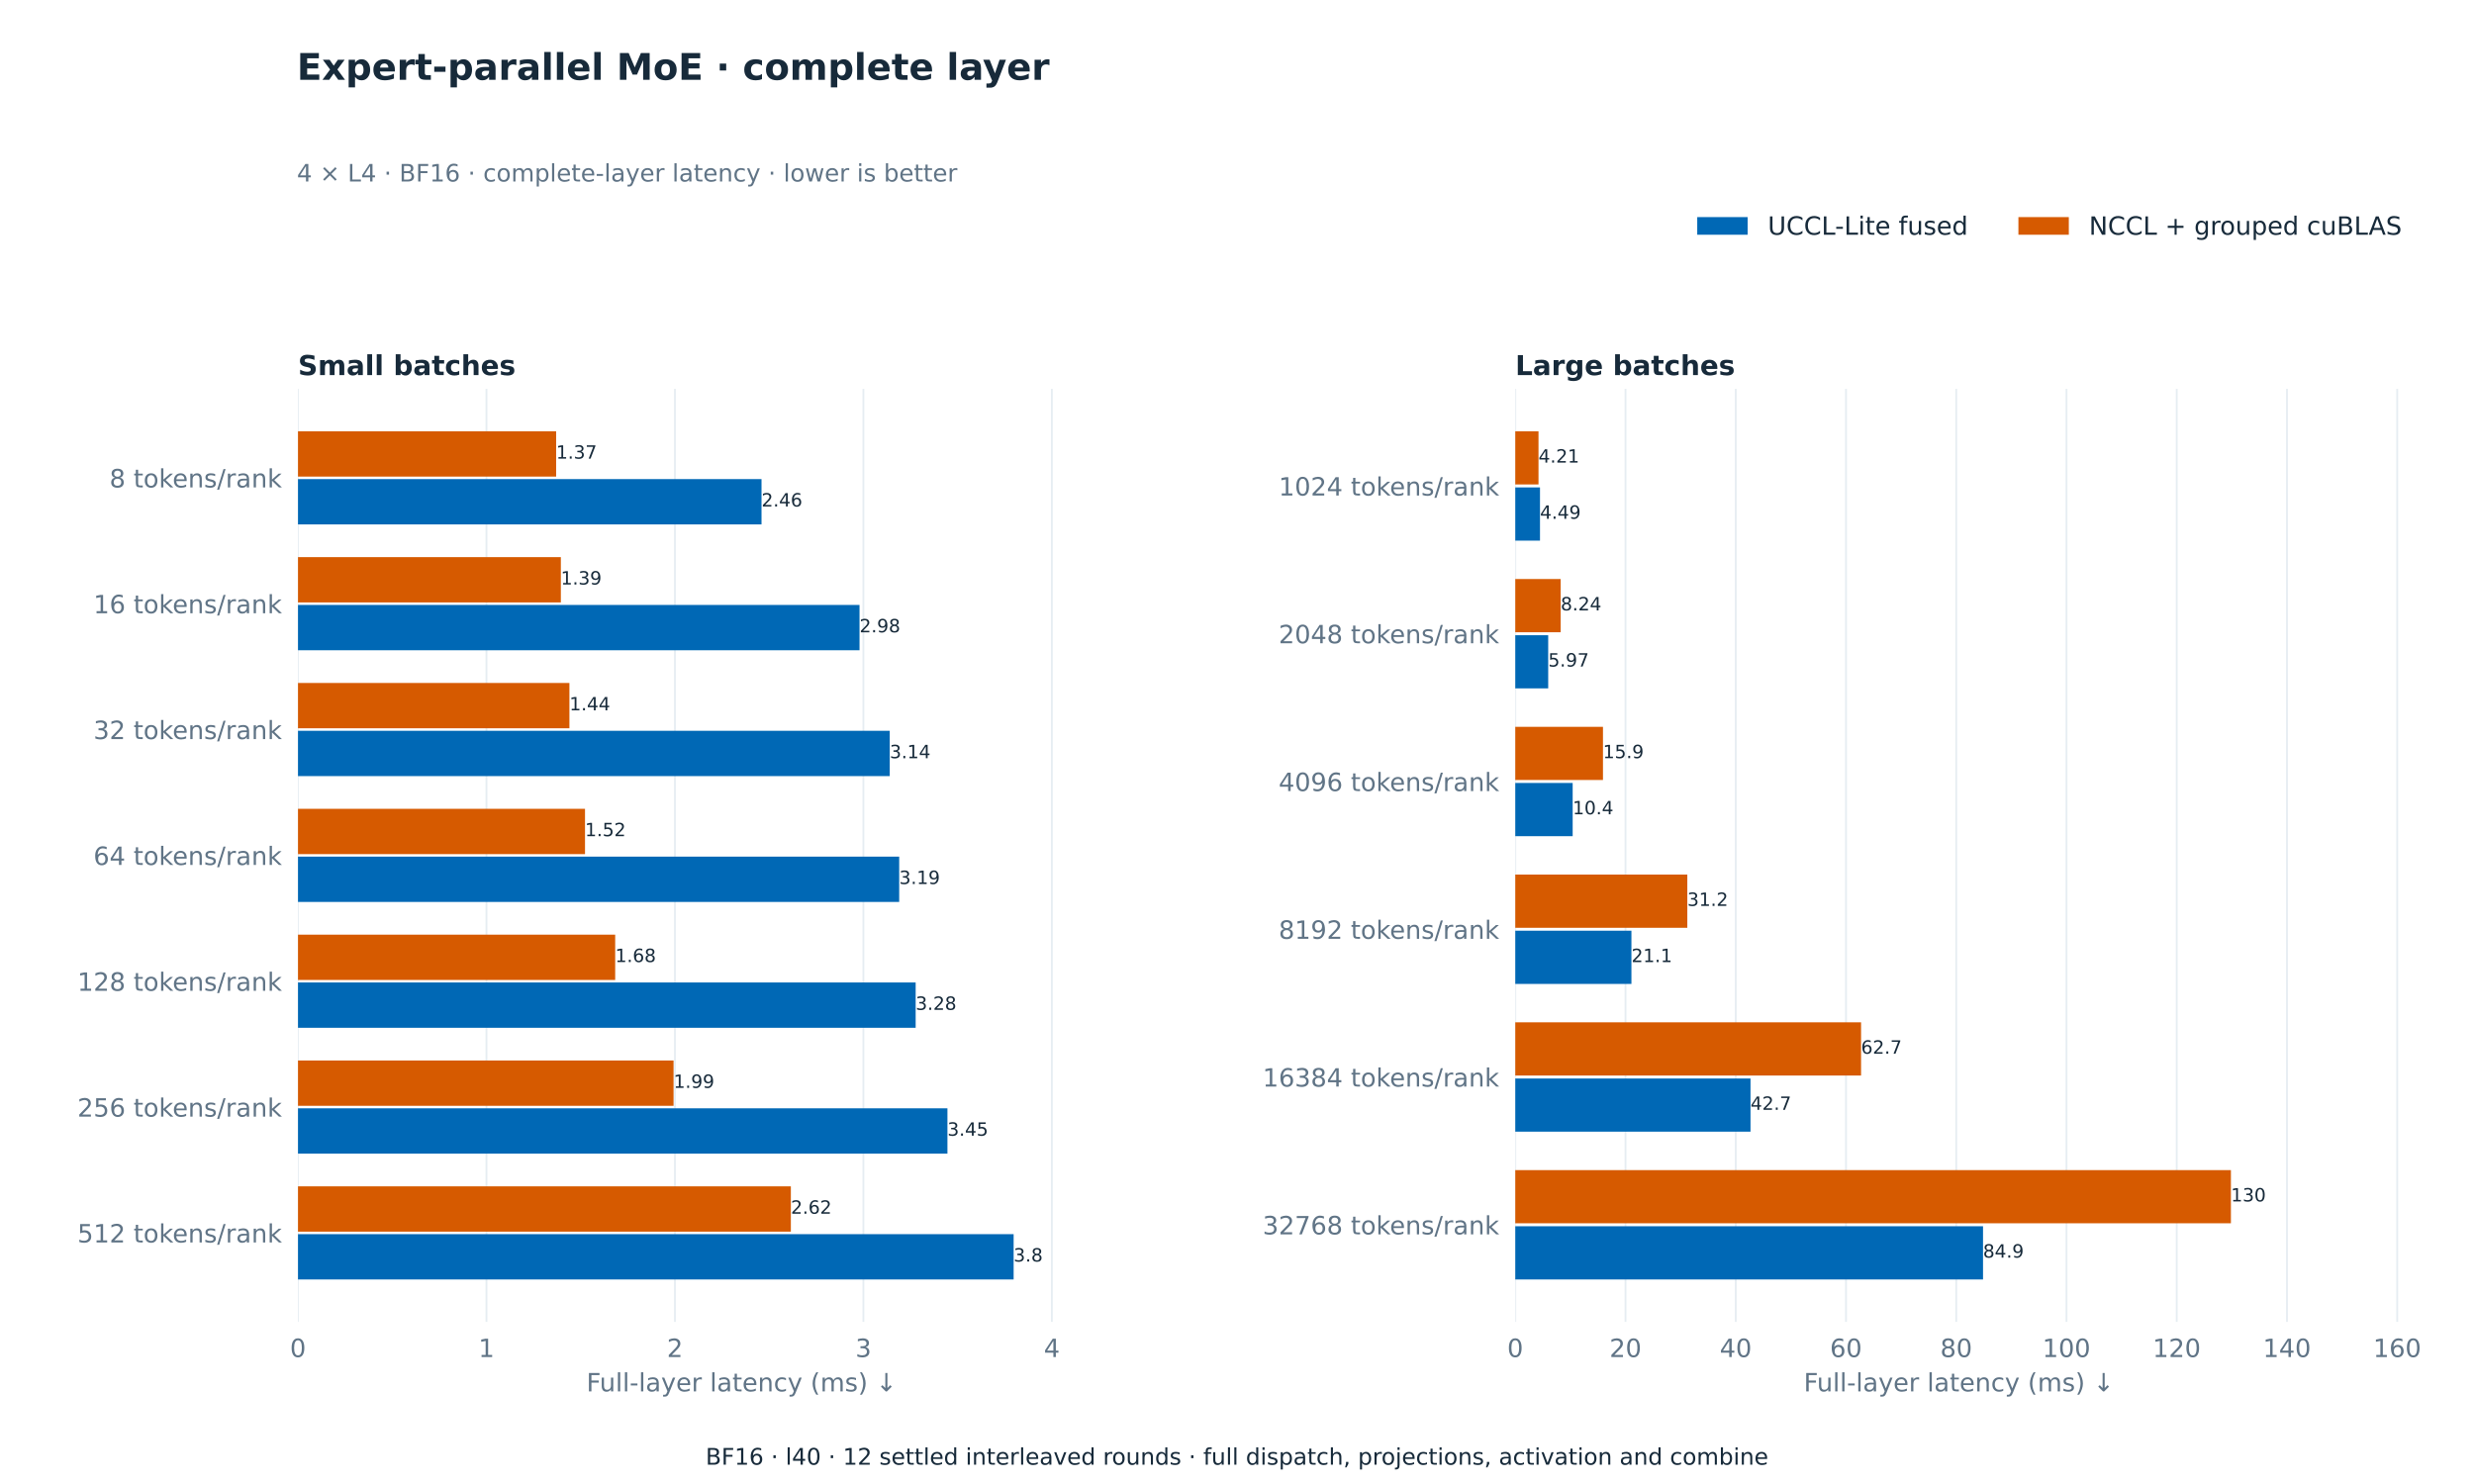
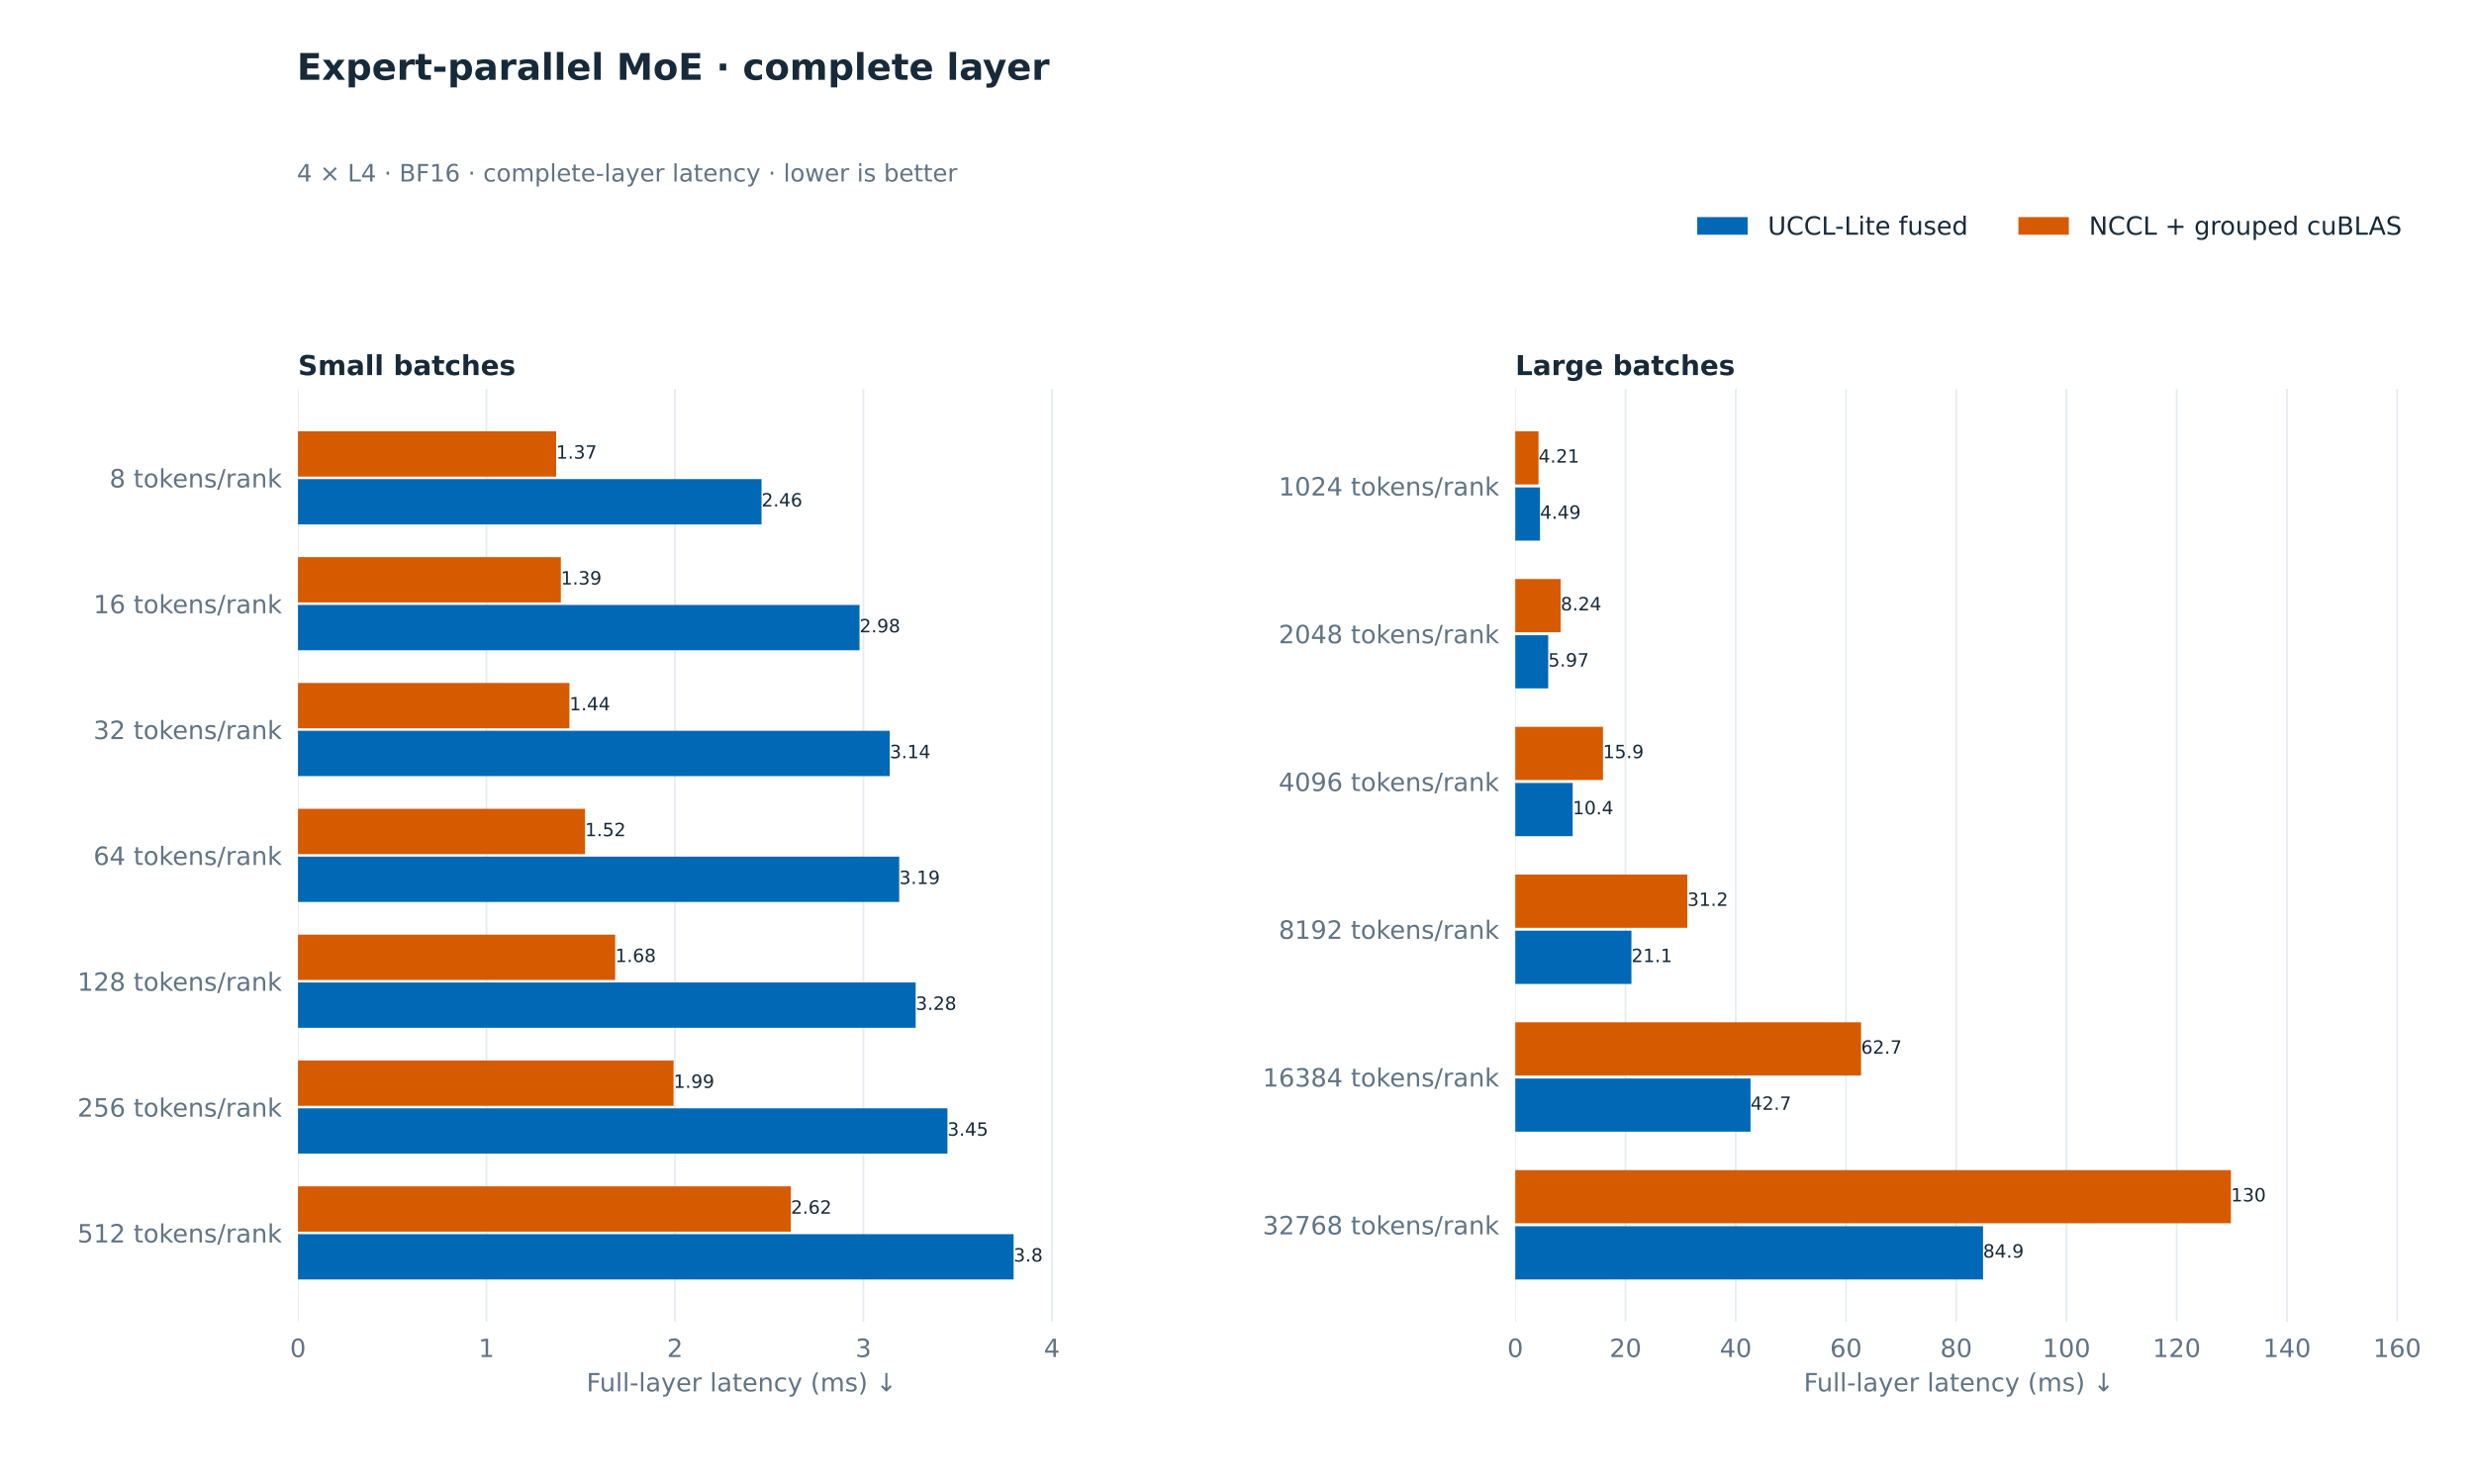
<svg xmlns="http://www.w3.org/2000/svg" width="1080pt" height="648pt" viewBox="0 0 1080 648" version="1.1">
  <defs>
    <style type="text/css">*{stroke-linejoin: round; stroke-linecap: butt}</style>
  </defs>
  <g id="figure_1">
    <g id="patch_1">
      <path d="M 0 648 L 1080 648 L 1080 0 L 0 0 z " style="fill: #ffffff" />
    </g>
    <g id="axes_1">
      <g id="patch_2">
        <path d="M 130.086 577.2 L 517.469 577.2 L 517.469 169.8 L 130.086 169.8 z " style="fill: #ffffff" />
      </g>
      <g id="matplotlib.axis_1">
        <g id="xtick_1">
          <g id="line2d_1">
            <path d="M 130.086 577.2 L 130.086 169.8 " clip-path="url(#p9f3cffbbfc)" style="fill: none; stroke: #e6edf2; stroke-width: 0.8; stroke-linecap: square" />
          </g>
          <g id="line2d_2" />
          <g id="text_1">
            <text style="font-size: 11px; font-family: 'DejaVu Sans'; text-anchor: middle; fill: #607486" x="130.086" y="592.557" transform="rotate(-0 130.0863 592.5574)">0</text>
          </g>
        </g>
        <g id="xtick_2">
          <g id="line2d_3">
            <path d="M 212.361 577.2 L 212.361 169.8 " clip-path="url(#p9f3cffbbfc)" style="fill: none; stroke: #e6edf2; stroke-width: 0.8; stroke-linecap: square" />
          </g>
          <g id="line2d_4" />
          <g id="text_2">
            <text style="font-size: 11px; font-family: 'DejaVu Sans'; text-anchor: middle; fill: #607486" x="212.361" y="592.557" transform="rotate(-0 212.3609 592.5574)">1</text>
          </g>
        </g>
        <g id="xtick_3">
          <g id="line2d_5">
            <path d="M 294.636 577.2 L 294.636 169.8 " clip-path="url(#p9f3cffbbfc)" style="fill: none; stroke: #e6edf2; stroke-width: 0.8; stroke-linecap: square" />
          </g>
          <g id="line2d_6" />
          <g id="text_3">
            <text style="font-size: 11px; font-family: 'DejaVu Sans'; text-anchor: middle; fill: #607486" x="294.636" y="592.557" transform="rotate(-0 294.6355 592.5574)">2</text>
          </g>
        </g>
        <g id="xtick_4">
          <g id="line2d_7">
            <path d="M 376.91 577.2 L 376.91 169.8 " clip-path="url(#p9f3cffbbfc)" style="fill: none; stroke: #e6edf2; stroke-width: 0.8; stroke-linecap: square" />
          </g>
          <g id="line2d_8" />
          <g id="text_4">
            <text style="font-size: 11px; font-family: 'DejaVu Sans'; text-anchor: middle; fill: #607486" x="376.91" y="592.557" transform="rotate(-0 376.9101 592.5574)">3</text>
          </g>
        </g>
        <g id="xtick_5">
          <g id="line2d_9">
            <path d="M 459.185 577.2 L 459.185 169.8 " clip-path="url(#p9f3cffbbfc)" style="fill: none; stroke: #e6edf2; stroke-width: 0.8; stroke-linecap: square" />
          </g>
          <g id="line2d_10" />
          <g id="text_5">
            <text style="font-size: 11px; font-family: 'DejaVu Sans'; text-anchor: middle; fill: #607486" x="459.185" y="592.557" transform="rotate(-0 459.1848 592.5574)">4</text>
          </g>
        </g>
        <g id="text_6">
          <text style="font-size: 11px; font-family: 'DejaVu Sans'; text-anchor: middle; fill: #607486" x="323.778" y="607.558" transform="rotate(-0 323.7779 607.5583)">Full-layer latency (ms) ↓</text>
        </g>
      </g>
      <g id="matplotlib.axis_2">
        <g id="ytick_1">
          <g id="line2d_11" />
          <g id="text_7">
            <text style="font-size: 11px; font-family: 'DejaVu Sans'; text-anchor: end; fill: #607486" x="123.086" y="212.829" transform="rotate(-0 123.0863 212.8289)">8 tokens/rank</text>
          </g>
        </g>
        <g id="ytick_2">
          <g id="line2d_12" />
          <g id="text_8">
            <text style="font-size: 11px; font-family: 'DejaVu Sans'; text-anchor: end; fill: #607486" x="123.086" y="267.779" transform="rotate(-0 123.0863 267.779)">16 tokens/rank</text>
          </g>
        </g>
        <g id="ytick_3">
          <g id="line2d_13" />
          <g id="text_9">
            <text style="font-size: 11px; font-family: 'DejaVu Sans'; text-anchor: end; fill: #607486" x="123.086" y="322.729" transform="rotate(-0 123.0863 322.729)">32 tokens/rank</text>
          </g>
        </g>
        <g id="ytick_4">
          <g id="line2d_14" />
          <g id="text_10">
            <text style="font-size: 11px; font-family: 'DejaVu Sans'; text-anchor: end; fill: #607486" x="123.086" y="377.679" transform="rotate(-0 123.0863 377.6791)">64 tokens/rank</text>
          </g>
        </g>
        <g id="ytick_5">
          <g id="line2d_15" />
          <g id="text_11">
            <text style="font-size: 11px; font-family: 'DejaVu Sans'; text-anchor: end; fill: #607486" x="123.086" y="432.629" transform="rotate(-0 123.0863 432.6292)">128 tokens/rank</text>
          </g>
        </g>
        <g id="ytick_6">
          <g id="line2d_16" />
          <g id="text_12">
            <text style="font-size: 11px; font-family: 'DejaVu Sans'; text-anchor: end; fill: #607486" x="123.086" y="487.579" transform="rotate(-0 123.0863 487.5793)">256 tokens/rank</text>
          </g>
        </g>
        <g id="ytick_7">
          <g id="line2d_17" />
          <g id="text_13">
            <text style="font-size: 11px; font-family: 'DejaVu Sans'; text-anchor: end; fill: #607486" x="123.086" y="542.529" transform="rotate(-0 123.0863 542.5294)">512 tokens/rank</text>
          </g>
        </g>
      </g>
      <g id="patch_3">
        <path d="M 130.086 188.318 L 242.781 188.318 L 242.781 208.1 L 130.086 208.1 z " clip-path="url(#p9f3cffbbfc)" style="fill: #d65a00" />
      </g>
      <g id="patch_4">
        <path d="M 130.086 243.268 L 244.832 243.268 L 244.832 263.05 L 130.086 263.05 z " clip-path="url(#p9f3cffbbfc)" style="fill: #d65a00" />
      </g>
      <g id="patch_5">
        <path d="M 130.086 298.218 L 248.573 298.218 L 248.573 318 L 130.086 318 z " clip-path="url(#p9f3cffbbfc)" style="fill: #d65a00" />
      </g>
      <g id="patch_6">
        <path d="M 130.086 353.168 L 255.379 353.168 L 255.379 372.95 L 130.086 372.95 z " clip-path="url(#p9f3cffbbfc)" style="fill: #d65a00" />
      </g>
      <g id="patch_7">
        <path d="M 130.086 408.119 L 268.554 408.119 L 268.554 427.901 L 130.086 427.901 z " clip-path="url(#p9f3cffbbfc)" style="fill: #d65a00" />
      </g>
      <g id="patch_8">
        <path d="M 130.086 463.069 L 294.037 463.069 L 294.037 482.851 L 130.086 482.851 z " clip-path="url(#p9f3cffbbfc)" style="fill: #d65a00" />
      </g>
      <g id="patch_9">
        <path d="M 130.086 518.019 L 345.239 518.019 L 345.239 537.801 L 130.086 537.801 z " clip-path="url(#p9f3cffbbfc)" style="fill: #d65a00" />
      </g>
      <g id="patch_10">
        <path d="M 130.086 209.199 L 332.433 209.199 L 332.433 228.981 L 130.086 228.981 z " clip-path="url(#p9f3cffbbfc)" style="fill: #0068b5" />
      </g>
      <g id="patch_11">
        <path d="M 130.086 264.149 L 375.215 264.149 L 375.215 283.931 L 130.086 283.931 z " clip-path="url(#p9f3cffbbfc)" style="fill: #0068b5" />
      </g>
      <g id="patch_12">
        <path d="M 130.086 319.099 L 388.411 319.099 L 388.411 338.881 L 130.086 338.881 z " clip-path="url(#p9f3cffbbfc)" style="fill: #0068b5" />
      </g>
      <g id="patch_13">
        <path d="M 130.086 374.05 L 392.535 374.05 L 392.535 393.832 L 130.086 393.832 z " clip-path="url(#p9f3cffbbfc)" style="fill: #0068b5" />
      </g>
      <g id="patch_14">
        <path d="M 130.086 429 L 399.721 429 L 399.721 448.782 L 130.086 448.782 z " clip-path="url(#p9f3cffbbfc)" style="fill: #0068b5" />
      </g>
      <g id="patch_15">
        <path d="M 130.086 483.95 L 413.592 483.95 L 413.592 503.732 L 130.086 503.732 z " clip-path="url(#p9f3cffbbfc)" style="fill: #0068b5" />
      </g>
      <g id="patch_16">
        <path d="M 130.086 538.9 L 442.492 538.9 L 442.492 558.682 L 130.086 558.682 z " clip-path="url(#p9f3cffbbfc)" style="fill: #0068b5" />
      </g>
      <g id="text_14">
        <text style="font-size: 8px; font-family: 'DejaVu Sans'; text-anchor: start; fill: #172a3a" x="242.781" y="200.287" transform="rotate(-0 242.7811 200.2873)"> 1.37</text>
      </g>
      <g id="text_15">
        <text style="font-size: 8px; font-family: 'DejaVu Sans'; text-anchor: start; fill: #172a3a" x="332.433" y="221.168" transform="rotate(-0 332.4333 221.1684)"> 2.46</text>
      </g>
      <g id="text_16">
        <text style="font-size: 8px; font-family: 'DejaVu Sans'; text-anchor: start; fill: #172a3a" x="244.832" y="255.237" transform="rotate(-0 244.8322 255.2374)"> 1.39</text>
      </g>
      <g id="text_17">
        <text style="font-size: 8px; font-family: 'DejaVu Sans'; text-anchor: start; fill: #172a3a" x="375.215" y="276.118" transform="rotate(-0 375.2153 276.1185)"> 2.98</text>
      </g>
      <g id="text_18">
        <text style="font-size: 8px; font-family: 'DejaVu Sans'; text-anchor: start; fill: #172a3a" x="248.573" y="310.188" transform="rotate(-0 248.5732 310.1875)"> 1.44</text>
      </g>
      <g id="text_19">
        <text style="font-size: 8px; font-family: 'DejaVu Sans'; text-anchor: start; fill: #172a3a" x="388.411" y="331.069" transform="rotate(-0 388.4113 331.0685)"> 3.14</text>
      </g>
      <g id="text_20">
        <text style="font-size: 8px; font-family: 'DejaVu Sans'; text-anchor: start; fill: #172a3a" x="255.379" y="365.138" transform="rotate(-0 255.379 365.1376)"> 1.52</text>
      </g>
      <g id="text_21">
        <text style="font-size: 8px; font-family: 'DejaVu Sans'; text-anchor: start; fill: #172a3a" x="392.535" y="386.019" transform="rotate(-0 392.5349 386.0186)"> 3.19</text>
      </g>
      <g id="text_22">
        <text style="font-size: 8px; font-family: 'DejaVu Sans'; text-anchor: start; fill: #172a3a" x="268.554" y="420.088" transform="rotate(-0 268.5545 420.0877)"> 1.68</text>
      </g>
      <g id="text_23">
        <text style="font-size: 8px; font-family: 'DejaVu Sans'; text-anchor: start; fill: #172a3a" x="399.721" y="440.969" transform="rotate(-0 399.7208 440.9687)"> 3.28</text>
      </g>
      <g id="text_24">
        <text style="font-size: 8px; font-family: 'DejaVu Sans'; text-anchor: start; fill: #172a3a" x="294.037" y="475.038" transform="rotate(-0 294.0366 475.0378)"> 1.99</text>
      </g>
      <g id="text_25">
        <text style="font-size: 8px; font-family: 'DejaVu Sans'; text-anchor: start; fill: #172a3a" x="413.592" y="495.919" transform="rotate(-0 413.5923 495.9188)"> 3.45</text>
      </g>
      <g id="text_26">
        <text style="font-size: 8px; font-family: 'DejaVu Sans'; text-anchor: start; fill: #172a3a" x="345.239" y="529.988" transform="rotate(-0 345.2385 529.9879)"> 2.62</text>
      </g>
      <g id="text_27">
        <text style="font-size: 8px; font-family: 'DejaVu Sans'; text-anchor: start; fill: #172a3a" x="442.492" y="550.869" transform="rotate(-0 442.4921 550.8689)"> 3.8</text>
      </g>
      <g id="text_28">
        <text style="font-weight: 700; font-size: 12px; font-family: 'DejaVu Sans'; text-anchor: start; fill: #172a3a" x="130.086" y="163.8" transform="rotate(-0 130.0863 163.8)">Small batches</text>
      </g>
    </g>
    <g id="axes_2">
      <g id="patch_17">
        <path d="M 661.476 577.2 L 1048.859 577.2 L 1048.859 169.8 L 661.476 169.8 z " style="fill: #ffffff" />
      </g>
      <g id="matplotlib.axis_3">
        <g id="xtick_6">
          <g id="line2d_18">
            <path d="M 661.476 577.2 L 661.476 169.8 " clip-path="url(#p956024169d)" style="fill: none; stroke: #e6edf2; stroke-width: 0.8; stroke-linecap: square" />
          </g>
          <g id="line2d_19" />
          <g id="text_29">
            <text style="font-size: 11px; font-family: 'DejaVu Sans'; text-anchor: middle; fill: #607486" x="661.476" y="592.557" transform="rotate(-0 661.4757 592.5574)">0</text>
          </g>
        </g>
        <g id="xtick_7">
          <g id="line2d_20">
            <path d="M 709.601 577.2 L 709.601 169.8 " clip-path="url(#p956024169d)" style="fill: none; stroke: #e6edf2; stroke-width: 0.8; stroke-linecap: square" />
          </g>
          <g id="line2d_21" />
          <g id="text_30">
            <text style="font-size: 11px; font-family: 'DejaVu Sans'; text-anchor: middle; fill: #607486" x="709.601" y="592.557" transform="rotate(-0 709.6009 592.5574)">20</text>
          </g>
        </g>
        <g id="xtick_8">
          <g id="line2d_22">
            <path d="M 757.726 577.2 L 757.726 169.8 " clip-path="url(#p956024169d)" style="fill: none; stroke: #e6edf2; stroke-width: 0.8; stroke-linecap: square" />
          </g>
          <g id="line2d_23" />
          <g id="text_31">
            <text style="font-size: 11px; font-family: 'DejaVu Sans'; text-anchor: middle; fill: #607486" x="757.726" y="592.557" transform="rotate(-0 757.7261 592.5574)">40</text>
          </g>
        </g>
        <g id="xtick_9">
          <g id="line2d_24">
            <path d="M 805.851 577.2 L 805.851 169.8 " clip-path="url(#p956024169d)" style="fill: none; stroke: #e6edf2; stroke-width: 0.8; stroke-linecap: square" />
          </g>
          <g id="line2d_25" />
          <g id="text_32">
            <text style="font-size: 11px; font-family: 'DejaVu Sans'; text-anchor: middle; fill: #607486" x="805.851" y="592.557" transform="rotate(-0 805.8514 592.5574)">60</text>
          </g>
        </g>
        <g id="xtick_10">
          <g id="line2d_26">
            <path d="M 853.977 577.2 L 853.977 169.8 " clip-path="url(#p956024169d)" style="fill: none; stroke: #e6edf2; stroke-width: 0.8; stroke-linecap: square" />
          </g>
          <g id="line2d_27" />
          <g id="text_33">
            <text style="font-size: 11px; font-family: 'DejaVu Sans'; text-anchor: middle; fill: #607486" x="853.977" y="592.557" transform="rotate(-0 853.9766 592.5574)">80</text>
          </g>
        </g>
        <g id="xtick_11">
          <g id="line2d_28">
            <path d="M 902.102 577.2 L 902.102 169.8 " clip-path="url(#p956024169d)" style="fill: none; stroke: #e6edf2; stroke-width: 0.8; stroke-linecap: square" />
          </g>
          <g id="line2d_29" />
          <g id="text_34">
            <text style="font-size: 11px; font-family: 'DejaVu Sans'; text-anchor: middle; fill: #607486" x="902.102" y="592.557" transform="rotate(-0 902.1018 592.5574)">100</text>
          </g>
        </g>
        <g id="xtick_12">
          <g id="line2d_30">
            <path d="M 950.227 577.2 L 950.227 169.8 " clip-path="url(#p956024169d)" style="fill: none; stroke: #e6edf2; stroke-width: 0.8; stroke-linecap: square" />
          </g>
          <g id="line2d_31" />
          <g id="text_35">
            <text style="font-size: 11px; font-family: 'DejaVu Sans'; text-anchor: middle; fill: #607486" x="950.227" y="592.557" transform="rotate(-0 950.227 592.5574)">120</text>
          </g>
        </g>
        <g id="xtick_13">
          <g id="line2d_32">
            <path d="M 998.352 577.2 L 998.352 169.8 " clip-path="url(#p956024169d)" style="fill: none; stroke: #e6edf2; stroke-width: 0.8; stroke-linecap: square" />
          </g>
          <g id="line2d_33" />
          <g id="text_36">
            <text style="font-size: 11px; font-family: 'DejaVu Sans'; text-anchor: middle; fill: #607486" x="998.352" y="592.557" transform="rotate(-0 998.3522 592.5574)">140</text>
          </g>
        </g>
        <g id="xtick_14">
          <g id="line2d_34">
            <path d="M 1046.477 577.2 L 1046.477 169.8 " clip-path="url(#p956024169d)" style="fill: none; stroke: #e6edf2; stroke-width: 0.8; stroke-linecap: square" />
          </g>
          <g id="line2d_35" />
          <g id="text_37">
            <text style="font-size: 11px; font-family: 'DejaVu Sans'; text-anchor: middle; fill: #607486" x="1046.477" y="592.557" transform="rotate(-0 1046.477 592.5574)">160</text>
          </g>
        </g>
        <g id="text_38">
          <text style="font-size: 11px; font-family: 'DejaVu Sans'; text-anchor: middle; fill: #607486" x="855.167" y="607.558" transform="rotate(-0 855.1673 607.5583)">Full-layer latency (ms) ↓</text>
        </g>
      </g>
      <g id="matplotlib.axis_4">
        <g id="ytick_8">
          <g id="line2d_36" />
          <g id="text_39">
            <text style="font-size: 11px; font-family: 'DejaVu Sans'; text-anchor: end; fill: #607486" x="654.476" y="216.371" transform="rotate(-0 654.4757 216.3709)">1024 tokens/rank</text>
          </g>
        </g>
        <g id="ytick_9">
          <g id="line2d_37" />
          <g id="text_40">
            <text style="font-size: 11px; font-family: 'DejaVu Sans'; text-anchor: end; fill: #607486" x="654.476" y="280.894" transform="rotate(-0 654.4757 280.8942)">2048 tokens/rank</text>
          </g>
        </g>
        <g id="ytick_10">
          <g id="line2d_38" />
          <g id="text_41">
            <text style="font-size: 11px; font-family: 'DejaVu Sans'; text-anchor: end; fill: #607486" x="654.476" y="345.418" transform="rotate(-0 654.4757 345.4175)">4096 tokens/rank</text>
          </g>
        </g>
        <g id="ytick_11">
          <g id="line2d_39" />
          <g id="text_42">
            <text style="font-size: 11px; font-family: 'DejaVu Sans'; text-anchor: end; fill: #607486" x="654.476" y="409.941" transform="rotate(-0 654.4757 409.9408)">8192 tokens/rank</text>
          </g>
        </g>
        <g id="ytick_12">
          <g id="line2d_40" />
          <g id="text_43">
            <text style="font-size: 11px; font-family: 'DejaVu Sans'; text-anchor: end; fill: #607486" x="654.476" y="474.464" transform="rotate(-0 654.4757 474.4641)">16384 tokens/rank</text>
          </g>
        </g>
        <g id="ytick_13">
          <g id="line2d_41" />
          <g id="text_44">
            <text style="font-size: 11px; font-family: 'DejaVu Sans'; text-anchor: end; fill: #607486" x="654.476" y="538.987" transform="rotate(-0 654.4757 538.9873)">32768 tokens/rank</text>
          </g>
        </g>
      </g>
      <g id="patch_18">
        <path d="M 661.476 188.318 L 671.618 188.318 L 671.618 211.547 L 661.476 211.547 z " clip-path="url(#p956024169d)" style="fill: #d65a00" />
      </g>
      <g id="patch_19">
        <path d="M 661.476 252.841 L 681.294 252.841 L 681.294 276.07 L 661.476 276.07 z " clip-path="url(#p956024169d)" style="fill: #d65a00" />
      </g>
      <g id="patch_20">
        <path d="M 661.476 317.365 L 699.761 317.365 L 699.761 340.593 L 661.476 340.593 z " clip-path="url(#p956024169d)" style="fill: #d65a00" />
      </g>
      <g id="patch_21">
        <path d="M 661.476 381.888 L 736.579 381.888 L 736.579 405.116 L 661.476 405.116 z " clip-path="url(#p956024169d)" style="fill: #d65a00" />
      </g>
      <g id="patch_22">
        <path d="M 661.476 446.411 L 812.429 446.411 L 812.429 469.64 L 661.476 469.64 z " clip-path="url(#p956024169d)" style="fill: #d65a00" />
      </g>
      <g id="patch_23">
        <path d="M 661.476 510.935 L 973.882 510.935 L 973.882 534.163 L 661.476 534.163 z " clip-path="url(#p956024169d)" style="fill: #d65a00" />
      </g>
      <g id="patch_24">
        <path d="M 661.476 212.837 L 672.269 212.837 L 672.269 236.065 L 661.476 236.065 z " clip-path="url(#p956024169d)" style="fill: #0068b5" />
      </g>
      <g id="patch_25">
        <path d="M 661.476 277.36 L 675.852 277.36 L 675.852 300.589 L 661.476 300.589 z " clip-path="url(#p956024169d)" style="fill: #0068b5" />
      </g>
      <g id="patch_26">
        <path d="M 661.476 341.884 L 686.533 341.884 L 686.533 365.112 L 661.476 365.112 z " clip-path="url(#p956024169d)" style="fill: #0068b5" />
      </g>
      <g id="patch_27">
        <path d="M 661.476 406.407 L 712.183 406.407 L 712.183 429.635 L 661.476 429.635 z " clip-path="url(#p956024169d)" style="fill: #0068b5" />
      </g>
      <g id="patch_28">
        <path d="M 661.476 470.93 L 764.167 470.93 L 764.167 494.159 L 661.476 494.159 z " clip-path="url(#p956024169d)" style="fill: #0068b5" />
      </g>
      <g id="patch_29">
        <path d="M 661.476 535.453 L 865.673 535.453 L 865.673 558.682 L 661.476 558.682 z " clip-path="url(#p956024169d)" style="fill: #0068b5" />
      </g>
      <g id="text_45">
        <text style="font-size: 8px; font-family: 'DejaVu Sans'; text-anchor: start; fill: #172a3a" x="671.618" y="202.01" transform="rotate(-0 671.6178 202.0105)"> 4.21</text>
      </g>
      <g id="text_46">
        <text style="font-size: 8px; font-family: 'DejaVu Sans'; text-anchor: start; fill: #172a3a" x="672.269" y="226.529" transform="rotate(-0 672.2692 226.5293)"> 4.49</text>
      </g>
      <g id="text_47">
        <text style="font-size: 8px; font-family: 'DejaVu Sans'; text-anchor: start; fill: #172a3a" x="681.294" y="266.534" transform="rotate(-0 681.2937 266.5338)"> 8.24</text>
      </g>
      <g id="text_48">
        <text style="font-size: 8px; font-family: 'DejaVu Sans'; text-anchor: start; fill: #172a3a" x="675.852" y="291.053" transform="rotate(-0 675.852 291.0526)"> 5.97</text>
      </g>
      <g id="text_49">
        <text style="font-size: 8px; font-family: 'DejaVu Sans'; text-anchor: start; fill: #172a3a" x="699.761" y="331.057" transform="rotate(-0 699.7606 331.0571)"> 15.9</text>
      </g>
      <g id="text_50">
        <text style="font-size: 8px; font-family: 'DejaVu Sans'; text-anchor: start; fill: #172a3a" x="686.533" y="355.576" transform="rotate(-0 686.5326 355.5759)"> 10.4</text>
      </g>
      <g id="text_51">
        <text style="font-size: 8px; font-family: 'DejaVu Sans'; text-anchor: start; fill: #172a3a" x="736.579" y="395.58" transform="rotate(-0 736.5789 395.5803)"> 31.2</text>
      </g>
      <g id="text_52">
        <text style="font-size: 8px; font-family: 'DejaVu Sans'; text-anchor: start; fill: #172a3a" x="712.183" y="420.099" transform="rotate(-0 712.1827 420.0992)"> 21.1</text>
      </g>
      <g id="text_53">
        <text style="font-size: 8px; font-family: 'DejaVu Sans'; text-anchor: start; fill: #172a3a" x="812.429" y="460.104" transform="rotate(-0 812.4288 460.1036)"> 62.7</text>
      </g>
      <g id="text_54">
        <text style="font-size: 8px; font-family: 'DejaVu Sans'; text-anchor: start; fill: #172a3a" x="764.167" y="484.622" transform="rotate(-0 764.1675 484.6225)"> 42.7</text>
      </g>
      <g id="text_55">
        <text style="font-size: 8px; font-family: 'DejaVu Sans'; text-anchor: start; fill: #172a3a" x="973.882" y="524.627" transform="rotate(-0 973.8816 524.6269)"> 130</text>
      </g>
      <g id="text_56">
        <text style="font-size: 8px; font-family: 'DejaVu Sans'; text-anchor: start; fill: #172a3a" x="865.673" y="549.146" transform="rotate(-0 865.6729 549.1458)"> 84.9</text>
      </g>
      <g id="text_57">
        <text style="font-weight: 700; font-size: 12px; font-family: 'DejaVu Sans'; text-anchor: start; fill: #172a3a" x="661.476" y="163.8" transform="rotate(-0 661.4757 163.8)">Large batches</text>
      </g>
    </g>
    <g id="text_58">
      <text style="font-weight: 700; font-size: 16px; font-family: 'DejaVu Sans'; text-anchor: start; fill: #172a3a" x="129.6" y="34.837" transform="rotate(-0 129.6 34.8375)">Expert-parallel MoE · complete layer</text>
    </g>
    <g id="text_59">
      <text style="font-size: 10.5px; font-family: 'DejaVu Sans'; text-anchor: start; fill: #607486" x="129.6" y="79.258" transform="rotate(-0 129.6 79.25836)">4 × L4 · BF16 · complete-layer latency · lower is better</text>
    </g>
-     <g id="text_60">
-       <text style="font-size: 10px; font-family: 'DejaVu Sans'; text-anchor: middle; fill: #172a3a" x="540" y="639.576" transform="rotate(-0 540 639.576)">BF16 · l40 · 12 settled interleaved rounds · full dispatch, projections, activation and combine</text>
-     </g>
    <g id="legend_1">
      <g id="patch_30">
        <path d="M 740.913 102.498 L 762.913 102.498 L 762.913 94.798 L 740.913 94.798 z " style="fill: #0068b5" />
      </g>
-       <g id="text_61">
+       <g id="text_60">
        <text style="font-size: 11px; font-family: 'DejaVu Sans'; text-anchor: start; fill: #172a3a" x="771.712" y="102.498" transform="rotate(-0 771.7125 102.4983)">UCCL-Lite fused</text>
      </g>
      <g id="patch_31">
        <path d="M 881.118 102.498 L 903.118 102.498 L 903.118 94.798 L 881.118 94.798 z " style="fill: #d65a00" />
      </g>
-       <g id="text_62">
+       <g id="text_61">
        <text style="font-size: 11px; font-family: 'DejaVu Sans'; text-anchor: start; fill: #172a3a" x="911.918" y="102.498" transform="rotate(-0 911.9178 102.4983)">NCCL + grouped cuBLAS</text>
      </g>
    </g>
  </g>
  <defs>
    <clipPath id="p9f3cffbbfc">
      <rect x="130.086" y="169.8" width="387.383" height="407.4" />
    </clipPath>
    <clipPath id="p956024169d">
      <rect x="661.476" y="169.8" width="387.383" height="407.4" />
    </clipPath>
  </defs>
</svg>
